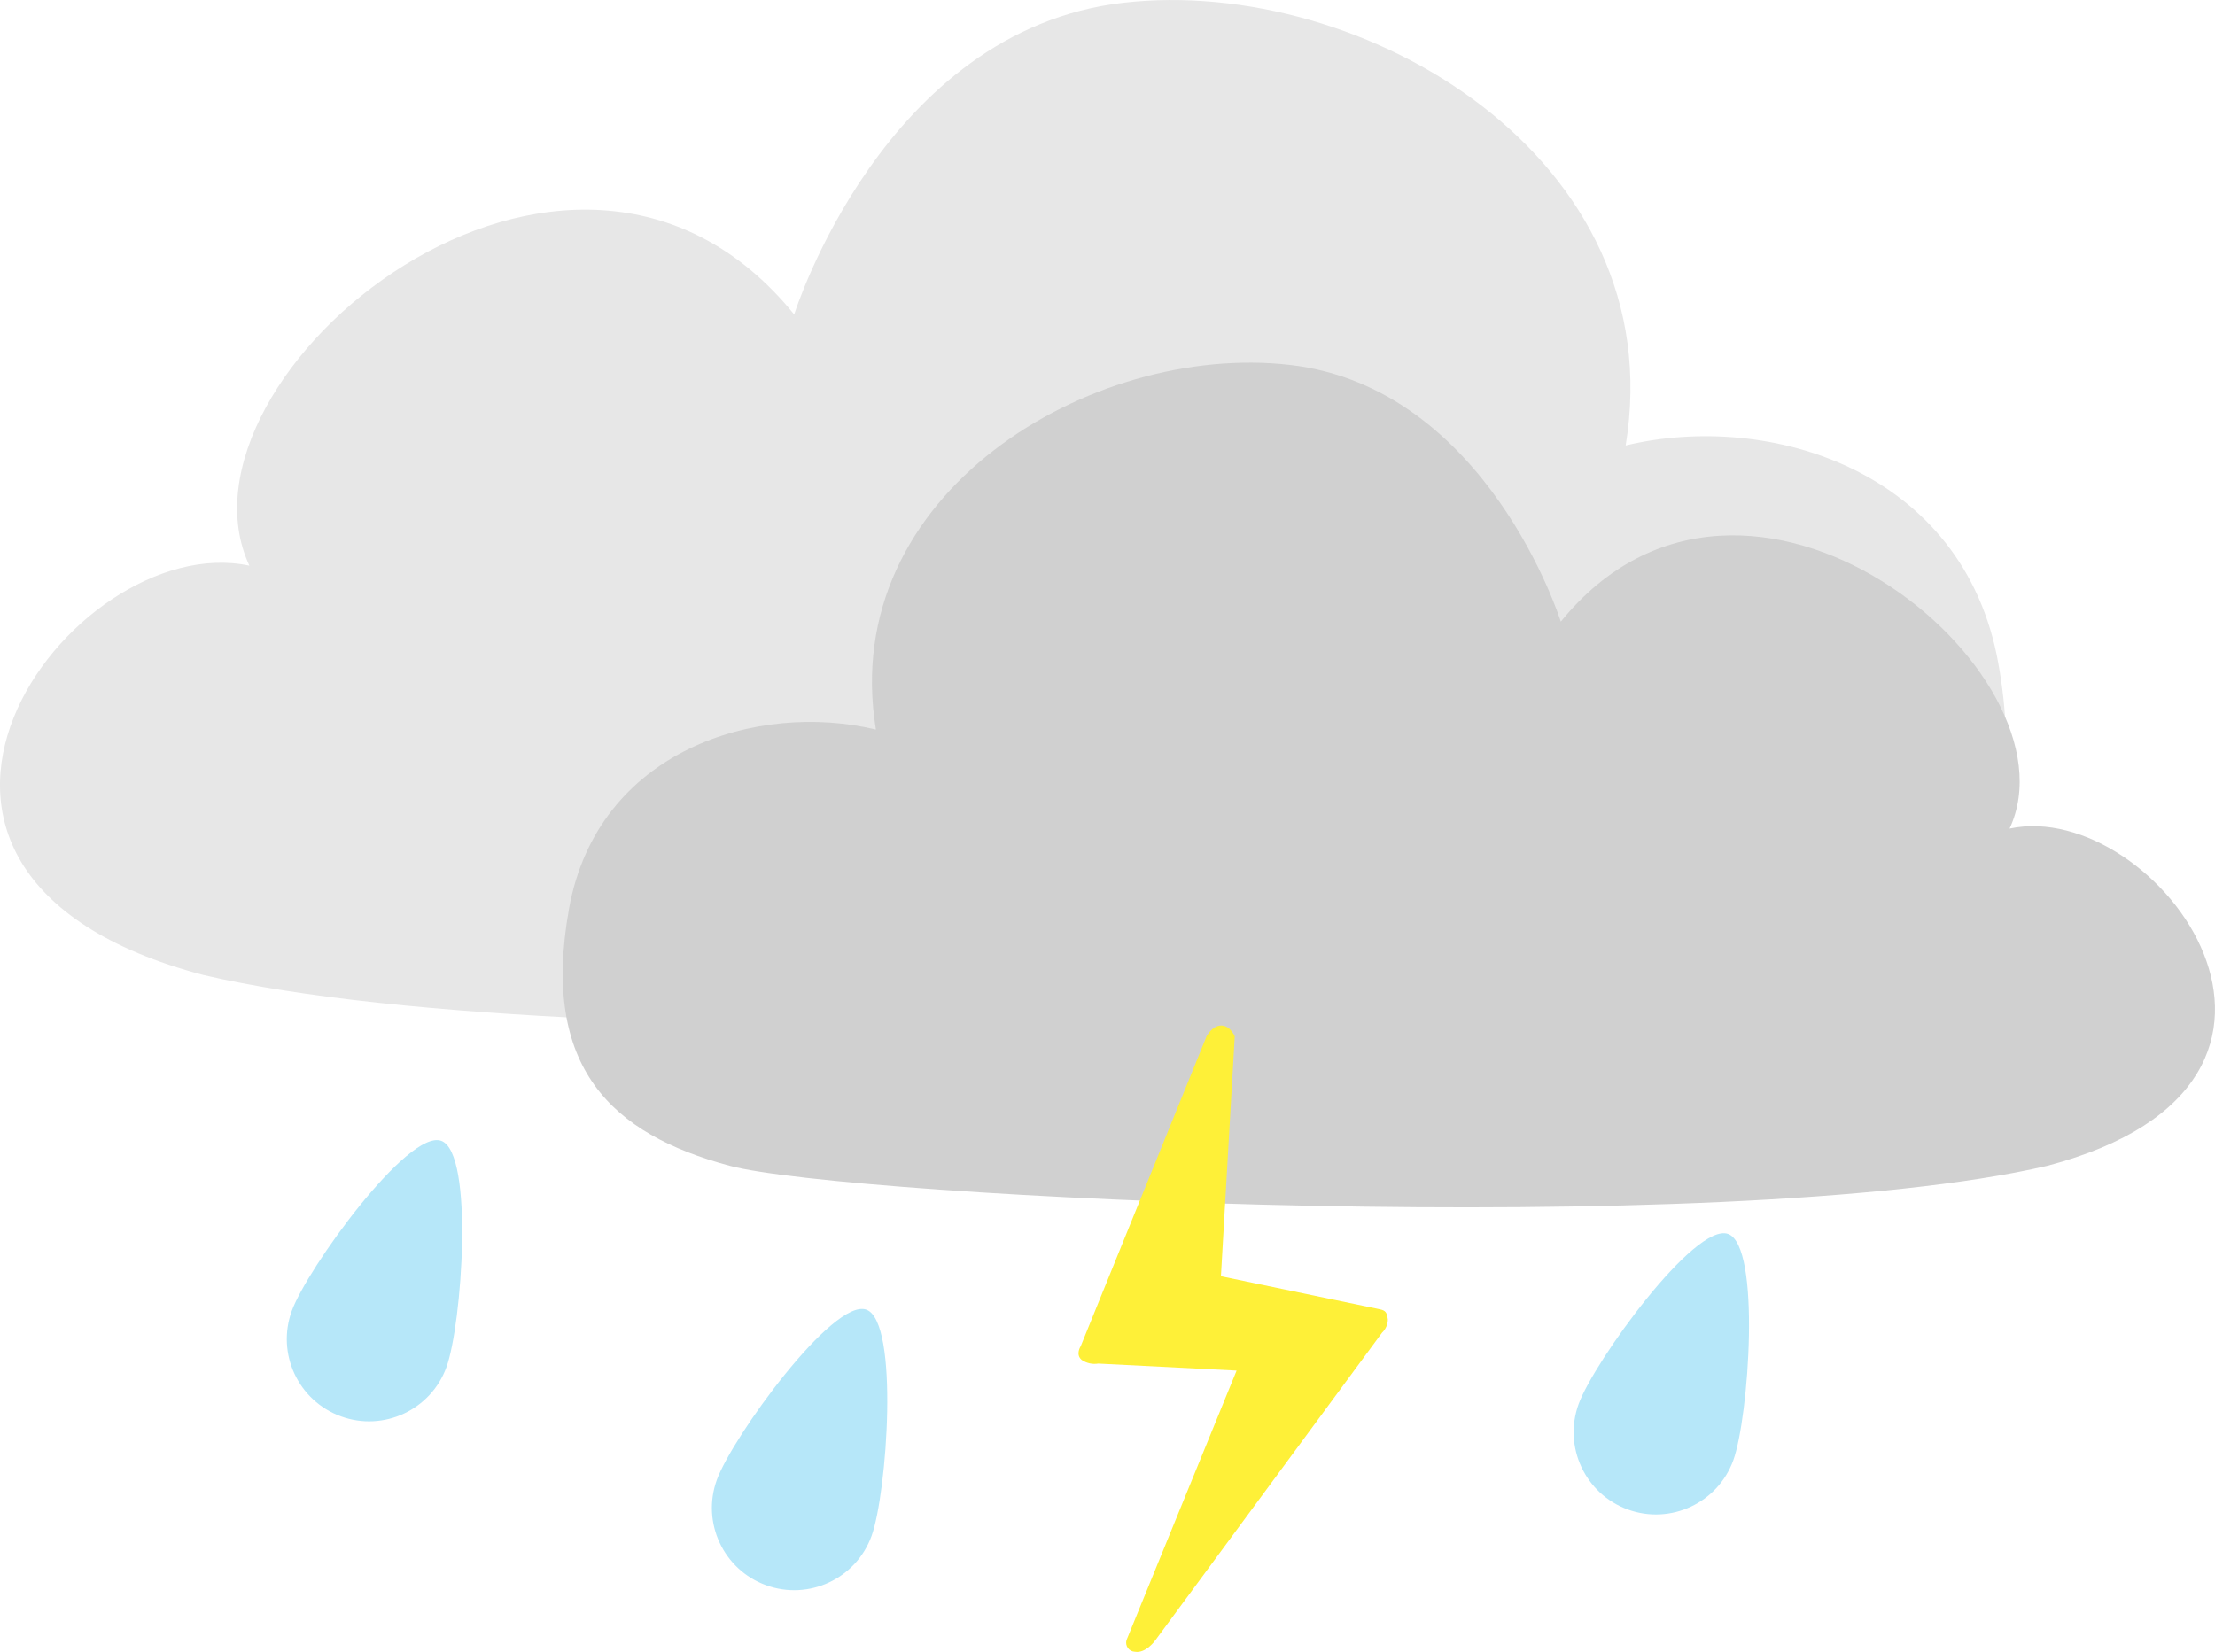
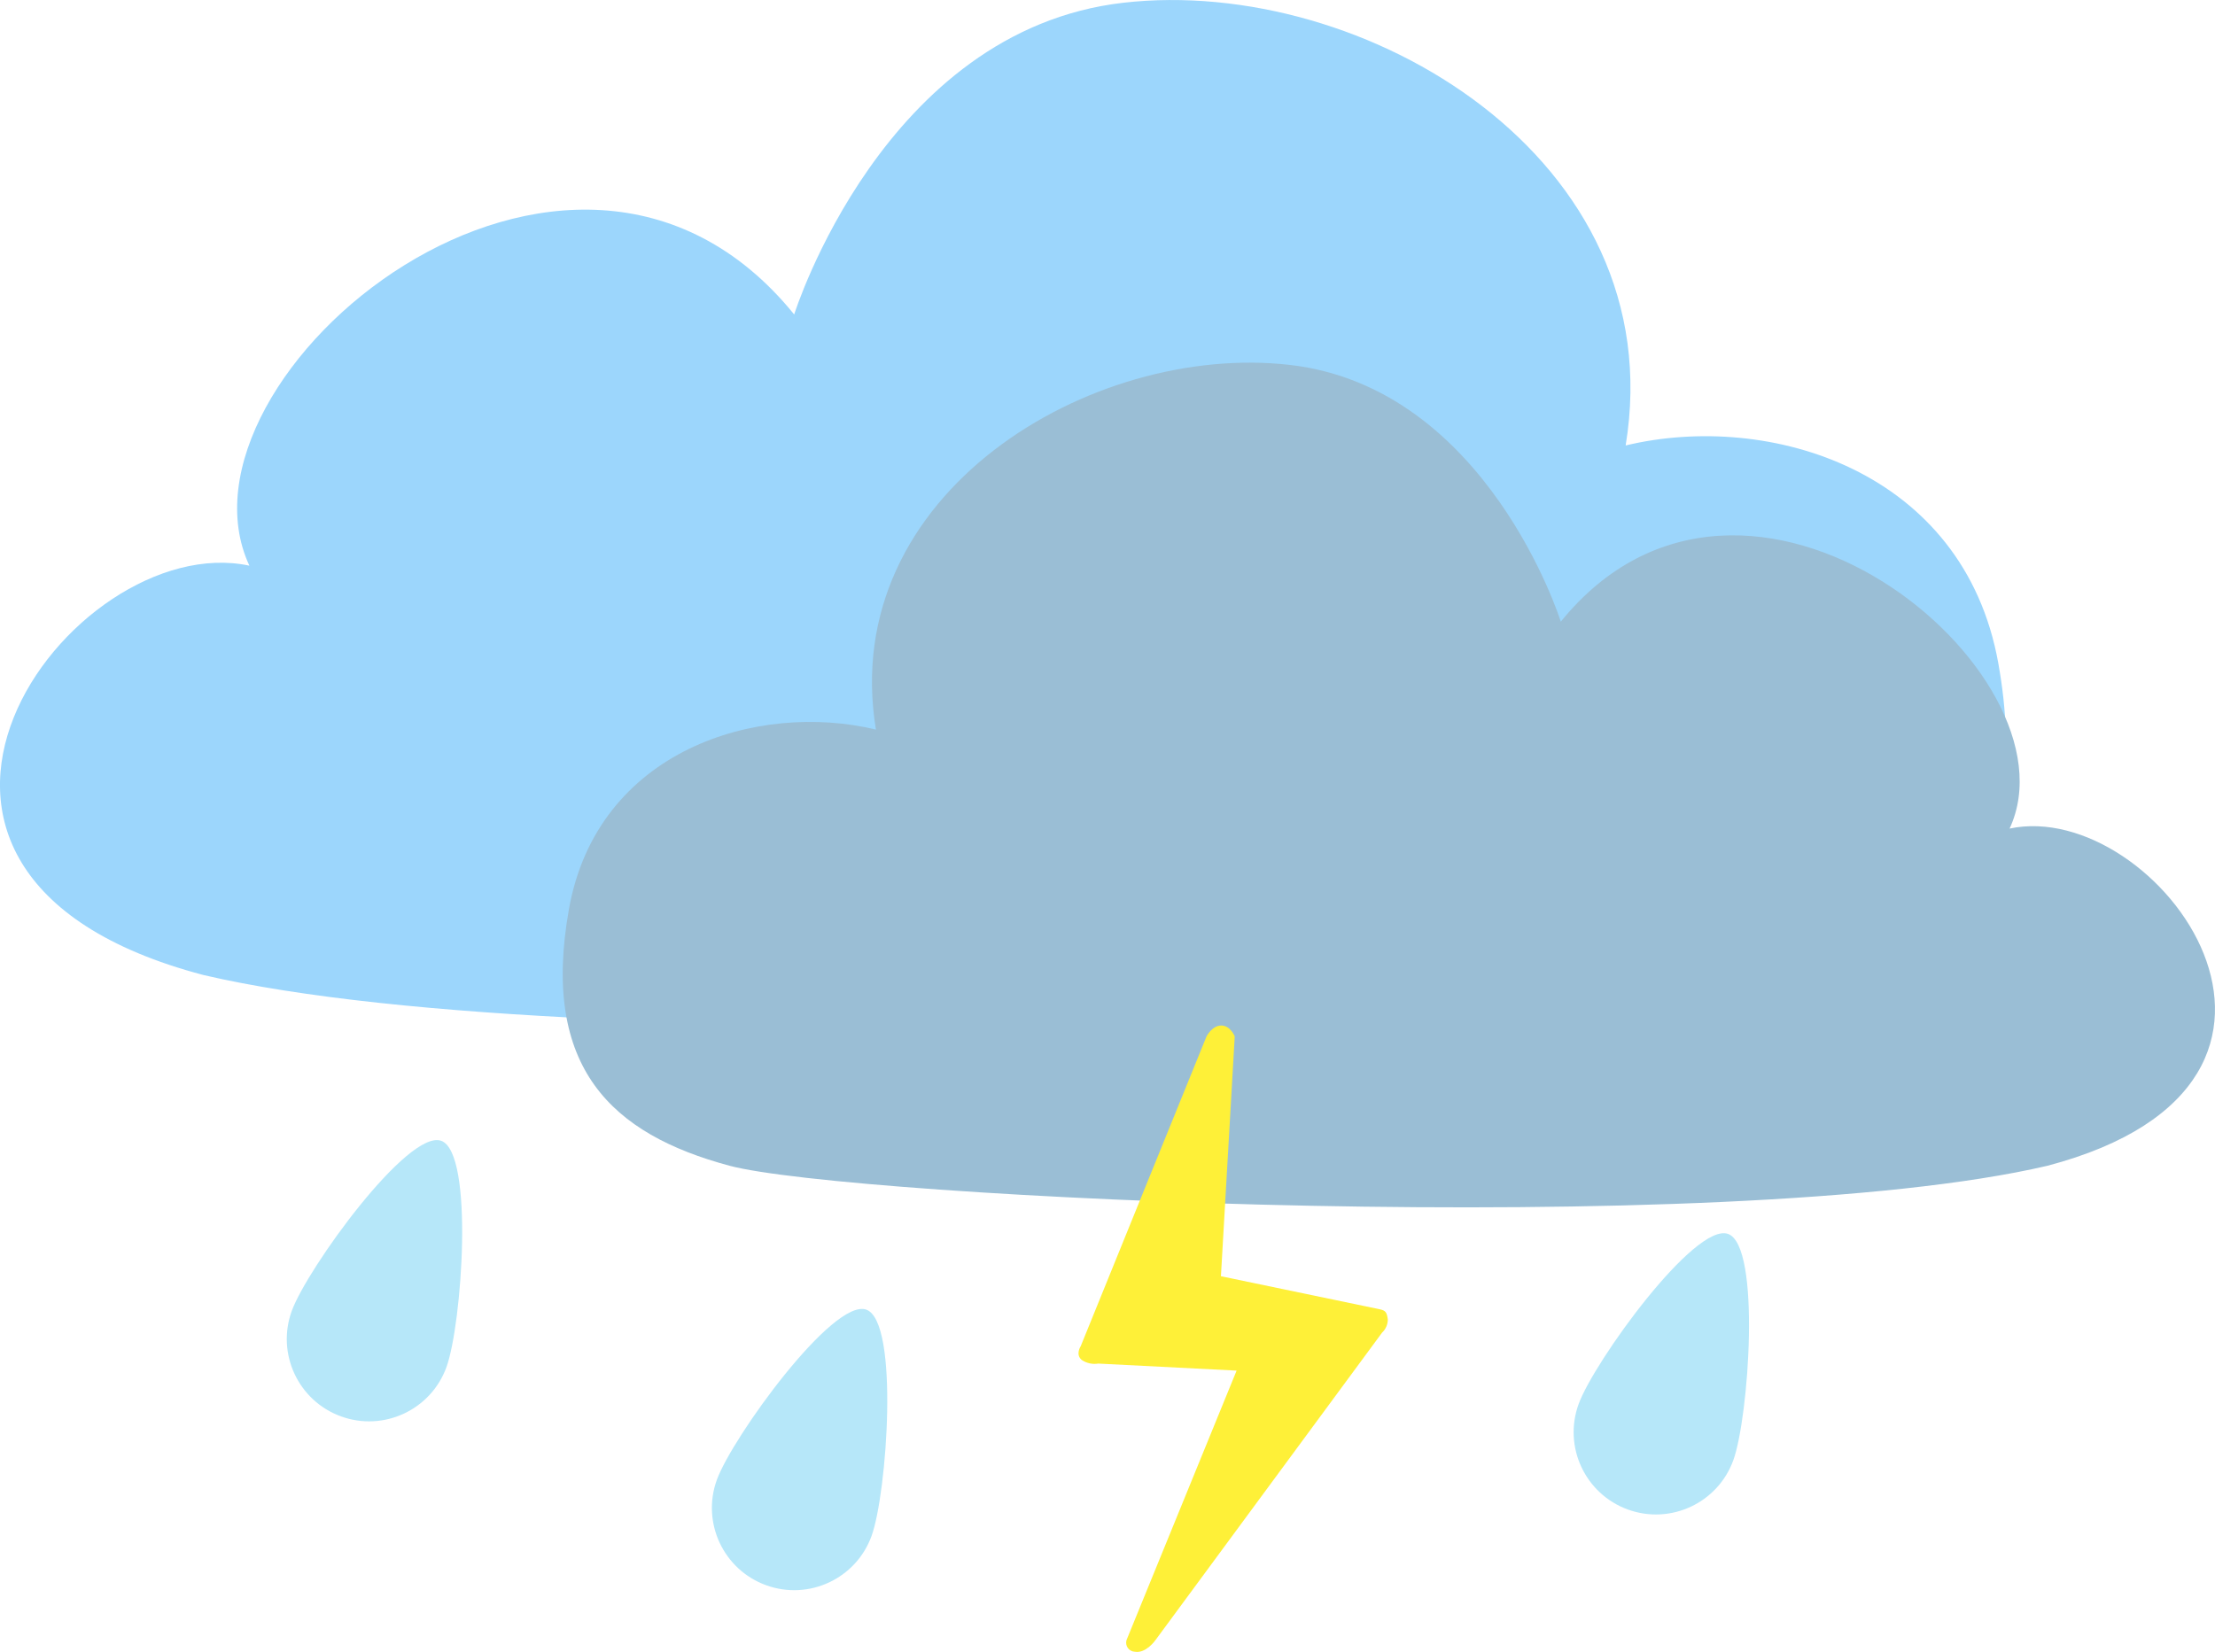
<svg xmlns="http://www.w3.org/2000/svg" width="115" height="85.783" viewBox="0 0 115 85.783">
  <g id="_34" data-name="34" transform="translate(-175.327 -149.699)">
-     <path id="路径_9" data-name="路径 9" d="M2205.886,211.775c20.3,4.744,75.647,1.987,83.065,0s11.919-6.167,10.126-16.188-11.89-13.1-19.348-11.312c2.448-14.9-13.605-24.417-26.075-22.991s-17.094,16.188-17.094,16.188c-11.679-14.4-32.861,3.229-28.285,13.046C2198.991,188.535,2185.718,206.46,2205.886,211.775Z" transform="translate(-2020 -11.443)" fill="#e7e7e7" />
-     <path id="路径_10" data-name="路径 10" d="M2272.412,202.848c-16.721,3.908-62.311,1.637-68.42,0s-9.817-5.08-8.341-13.334,9.794-10.794,15.937-9.318c-2.016-12.271,11.207-20.112,21.478-18.938s14.08,13.334,14.08,13.334c9.62-11.858,27.067,2.66,23.3,10.746C2278.092,183.705,2289.024,198.47,2272.412,202.848Z" transform="translate(-1990.784 7.39)" fill="#d0d0d0" />
+     <path id="路径_9" data-name="路径 9" d="M2205.886,211.775c20.3,4.744,75.647,1.987,83.065,0s11.919-6.167,10.126-16.188-11.89-13.1-19.348-11.312c2.448-14.9-13.605-24.417-26.075-22.991s-17.094,16.188-17.094,16.188c-11.679-14.4-32.861,3.229-28.285,13.046C2198.991,188.535,2185.718,206.46,2205.886,211.775Z" transform="translate(-2020 -11.443)" fill="#9cd6fc" />
+     <path id="路径_10" data-name="路径 10" d="M2272.412,202.848c-16.721,3.908-62.311,1.637-68.42,0s-9.817-5.08-8.341-13.334,9.794-10.794,15.937-9.318c-2.016-12.271,11.207-20.112,21.478-18.938s14.08,13.334,14.08,13.334c9.62-11.858,27.067,2.66,23.3,10.746C2278.092,183.705,2289.024,198.47,2272.412,202.848Z" transform="translate(-1990.784 7.39)" fill="#9abed5" />
    <g id="组_36" data-name="组 36" transform="translate(9.466 4.272)">
      <path id="路径_14" data-name="路径 14" d="M2223.967,741.246s-.226-.564-.7-.564-.764.564-.764.564l-6.533,16.09s-.285.426.048.711a1.186,1.186,0,0,0,.865.192l7.181.365-5.718,14a.472.472,0,0,0,.437.6c.575.1,1.065-.6,1.065-.6l11.767-15.97a.948.948,0,0,0,.3-.689c-.052-.354-.1-.46-.423-.527l-8.242-1.715Z" transform="translate(-1994 -542)" fill="#fef038" />
    </g>
    <g id="组_37" data-name="组 37" transform="translate(194.014 205.482)">
      <path id="路径_11" data-name="路径 11" d="M4.272,0C6.1,0,8.545,8.6,8.545,10.955a4.272,4.272,0,0,1-8.545,0C0,8.6,2.447,0,4.272,0Z" transform="translate(0.208 2) rotate(20)" fill="#b6e7f9" />
      <path id="路径_12" data-name="路径 12" d="M4.272,0C6.1,0,8.545,8.6,8.545,10.955a4.272,4.272,0,0,1-8.545,0C0,8.6,2.447,0,4.272,0Z" transform="translate(22.279 10.768) rotate(20)" fill="#b6e7f9" />
      <path id="路径_13" data-name="路径 13" d="M4.272,0C6.1,0,8.545,8.6,8.545,10.955a4.272,4.272,0,0,1-8.545,0C0,8.6,2.447,0,4.272,0Z" transform="translate(67.02 6.836) rotate(20)" fill="#b6e7f9" />
    </g>
  </g>
</svg>
